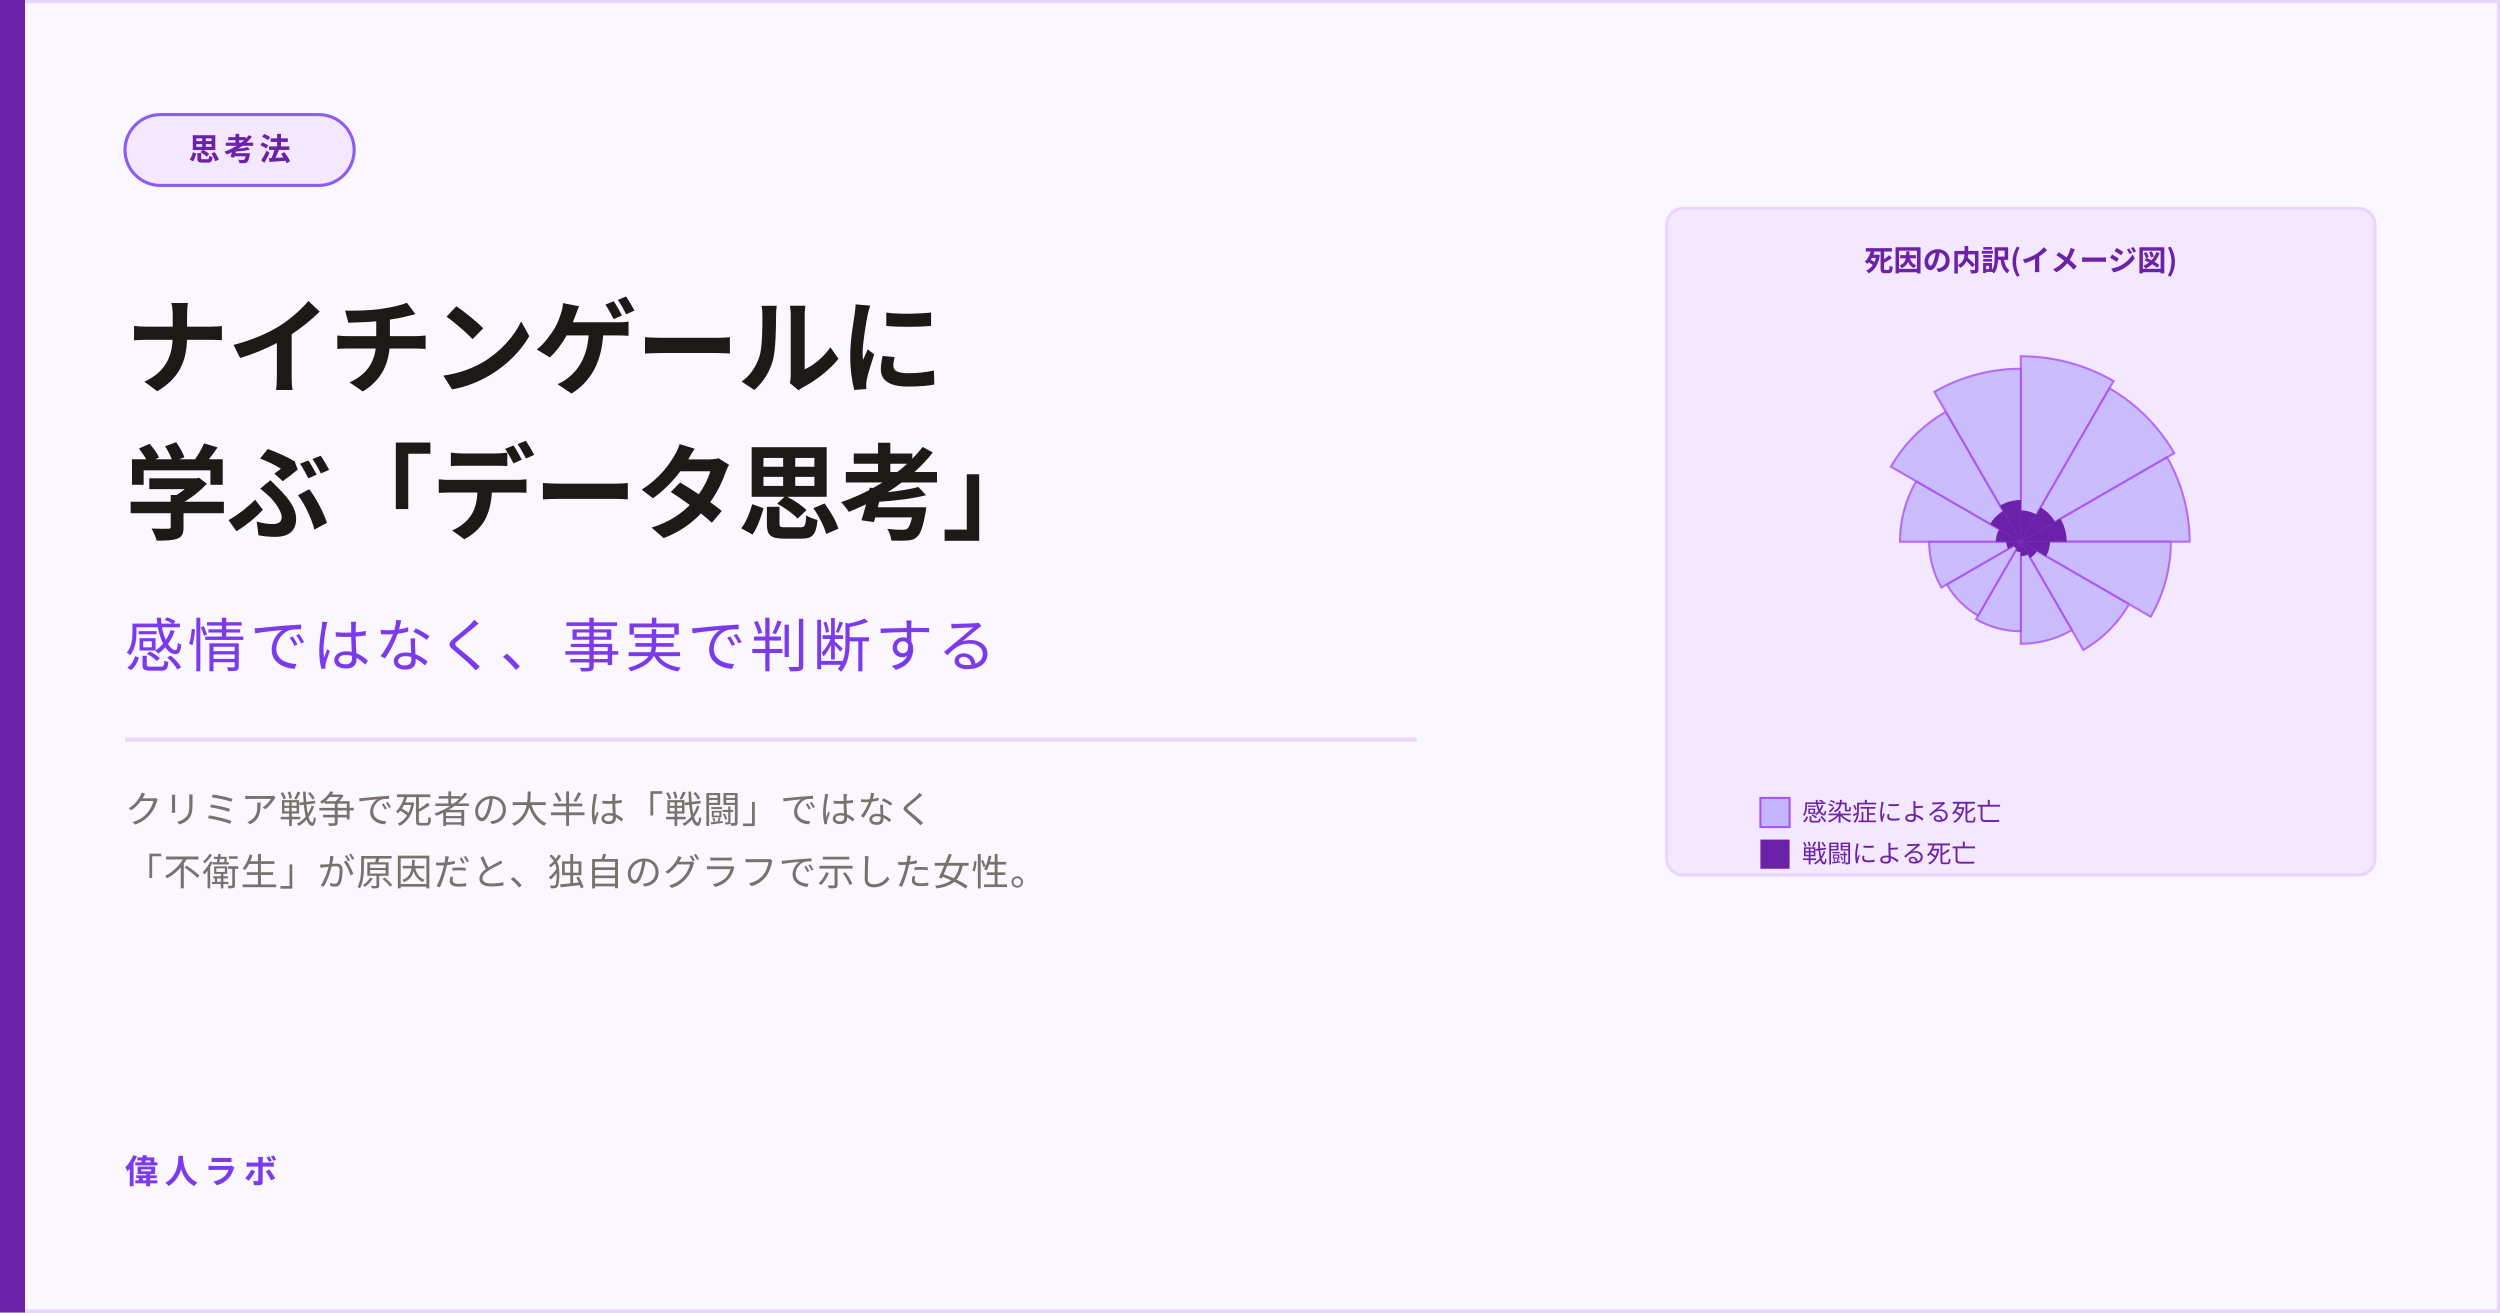
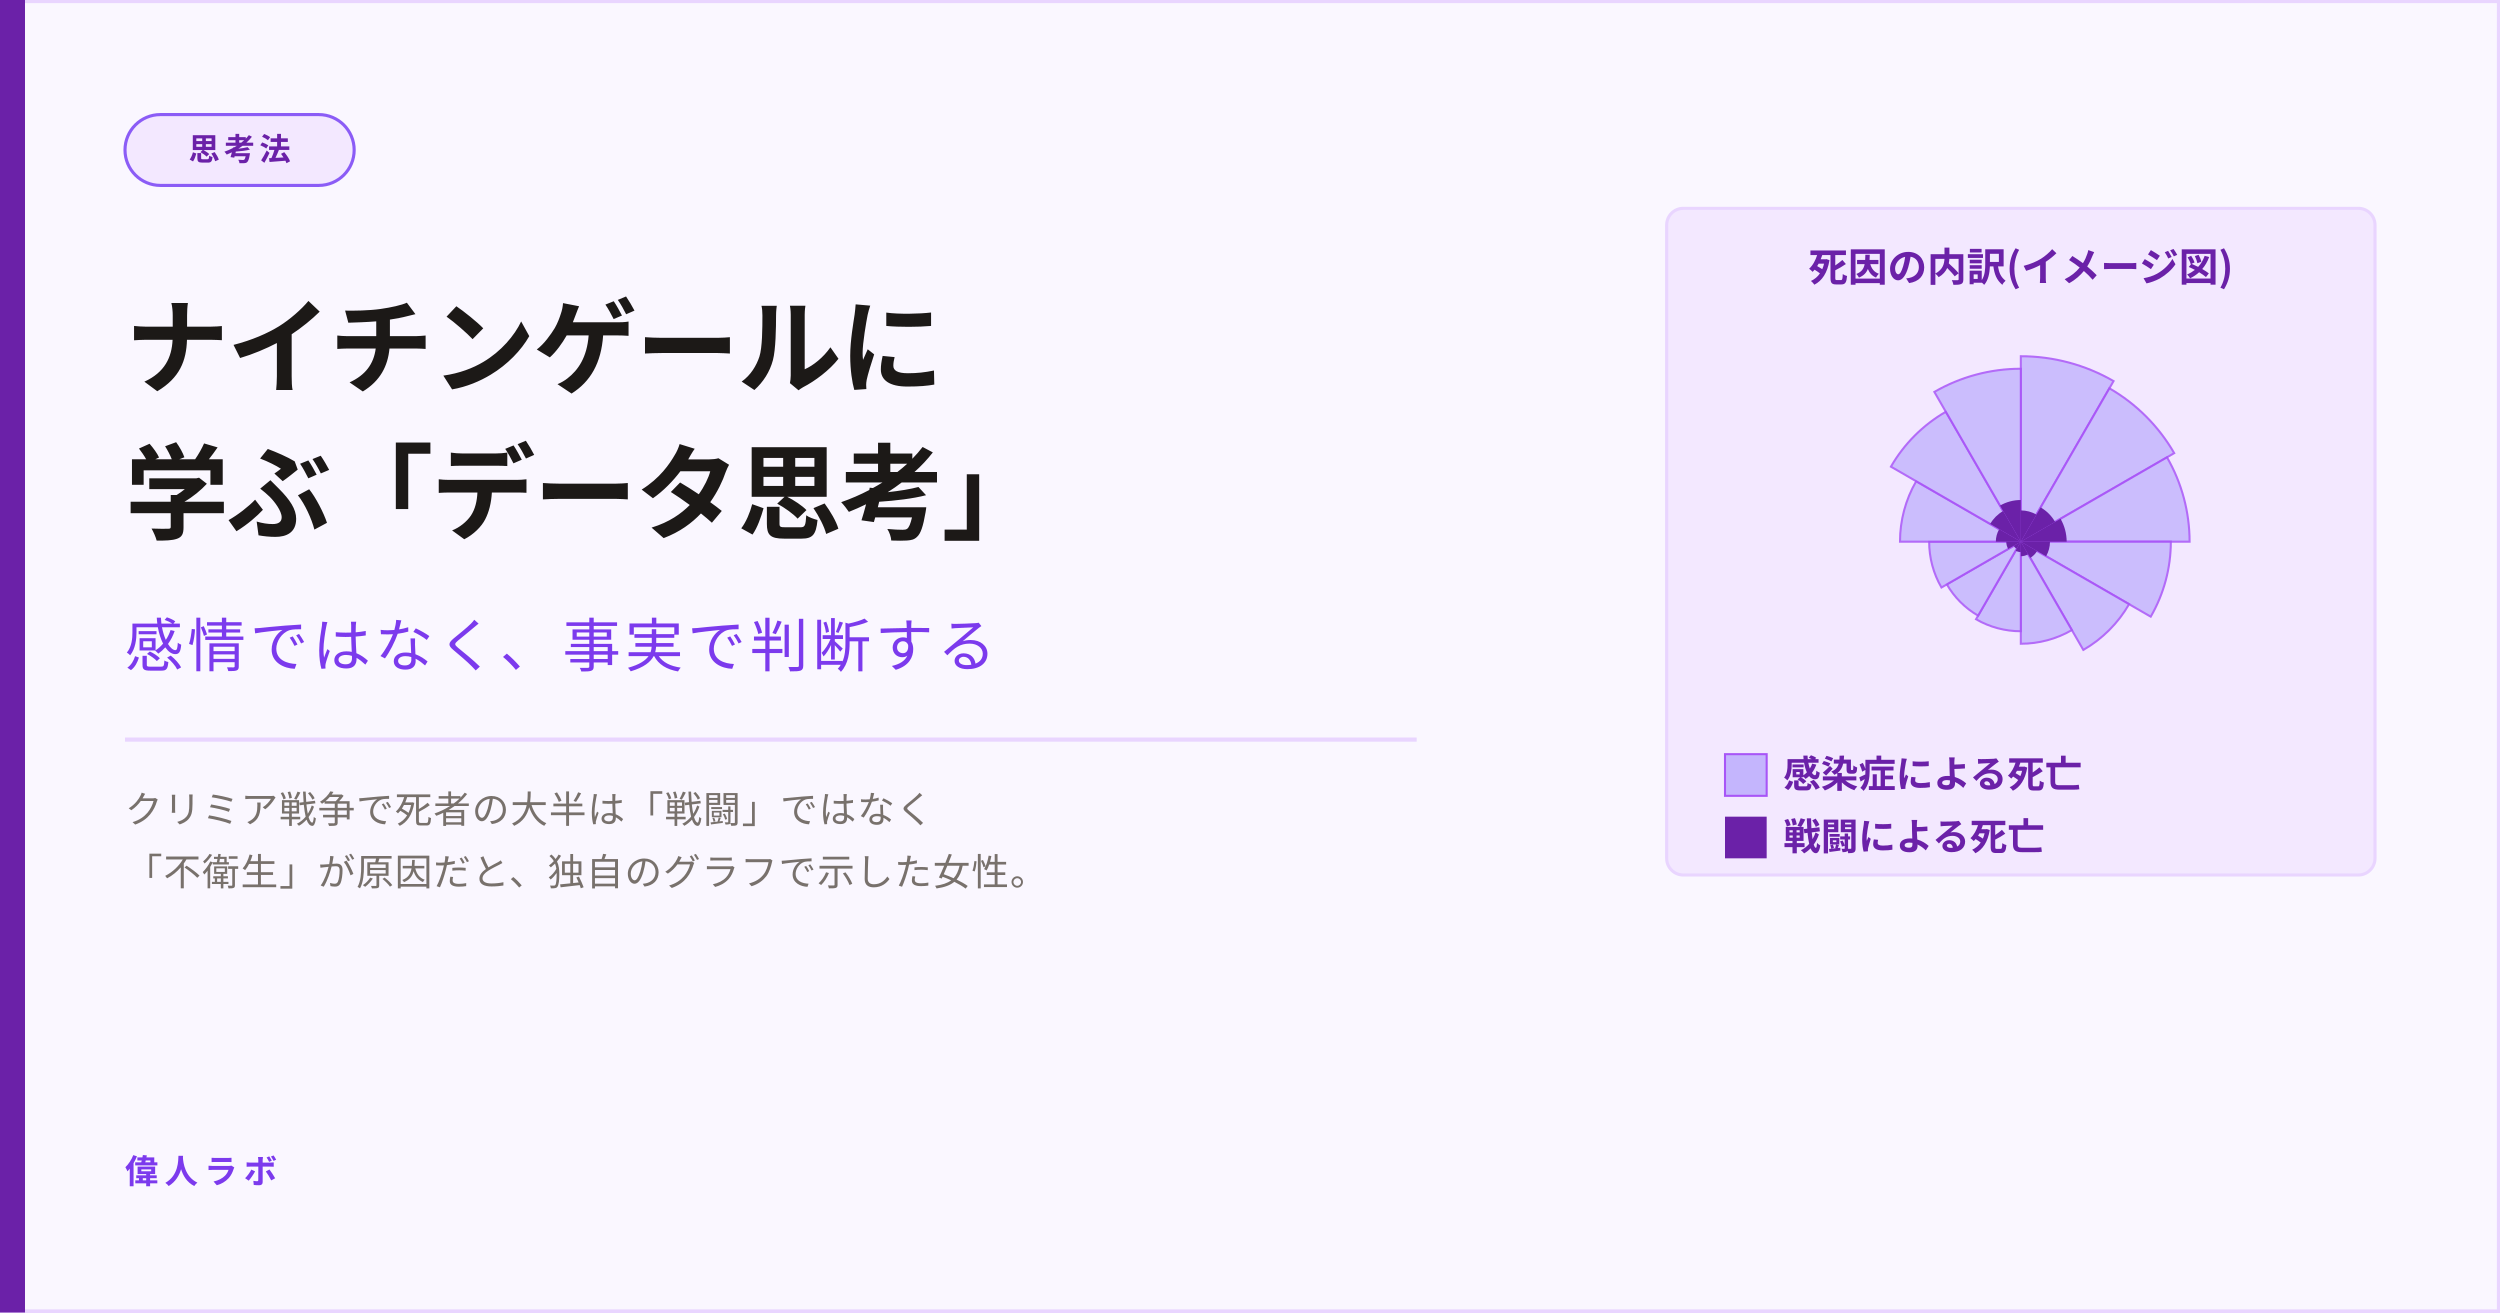
<svg xmlns="http://www.w3.org/2000/svg" width="1200" height="630" viewBox="0 0 1200 630">
  <rect width="1200" height="630" fill="#faf7ff" />
  <rect x="0" y="0" width="1200" height="630" fill="none" stroke="#e9d5ff" stroke-width="3" />
  <rect x="0" y="0" width="12" height="630" fill="#6b21a8" />
  <rect x="60" y="55" width="110" height="34" rx="17" fill="#f3e8ff" stroke="#8b5cf6" stroke-width="1.5" />
  <text x="115" y="77" font-family="'Hiragino Sans', 'Noto Sans CJK JP', sans-serif" font-size="15" font-weight="700" fill="#6b21a8" text-anchor="middle" letter-spacing="2">思考法</text>
  <text x="60" y="185" font-family="'Hiragino Sans', 'Noto Sans CJK JP', sans-serif" font-size="50" font-weight="700" fill="#1c1917" letter-spacing="-1">ナイチンゲールに</text>
  <text x="60" y="255" font-family="'Hiragino Sans', 'Noto Sans CJK JP', sans-serif" font-size="50" font-weight="700" fill="#1c1917" letter-spacing="-1">学ぶ「データ思考」</text>
  <text x="60" y="320" font-family="'Hiragino Sans', 'Noto Sans CJK JP', sans-serif" font-size="28" fill="#7c3aed" letter-spacing="2">感情ではなく、事実で判断する</text>
  <line x1="60" y1="355" x2="680" y2="355" stroke="#e9d5ff" stroke-width="2" />
  <text x="60" y="395" font-family="'Hiragino Sans', 'Noto Sans CJK JP', sans-serif" font-size="18" fill="#78716c" letter-spacing="0.5">クリミア戦争で死者の大半は「戦闘」ではなく</text>
  <text x="60" y="425" font-family="'Hiragino Sans', 'Noto Sans CJK JP', sans-serif" font-size="18" fill="#78716c" letter-spacing="0.5">「不衛生」が原因だと、独自のグラフで示した女性。</text>
  <text x="60" y="568" font-family="'Hiragino Sans', 'Noto Sans CJK JP', sans-serif" font-size="16" fill="#7c3aed" font-weight="700" letter-spacing="3">偉人ラボ</text>
  <rect x="800" y="100" width="340" height="320" rx="8" fill="#f3e8ff" stroke="#e9d5ff" stroke-width="1.5" />
-   <text x="970" y="130" font-family="'Hiragino Sans', 'Noto Sans CJK JP', sans-serif" font-size="14" font-weight="700" fill="#6b21a8" text-anchor="middle">死因の内訳(イメージ図)</text>
+   <text x="970" y="135" font-family="'Hiragino Sans', 'Noto Sans CJK JP', sans-serif" font-size="19" font-weight="700" fill="#6b21a8" text-anchor="middle">死因の内訳(イメージ図)</text>
  <path d="M 970,260 L 970.00,171.00 A 89,89 0 0,1 1014.50,182.92 Z" fill="#c4b5fd" stroke="#a855f7" stroke-width="1" opacity="0.85" />
  <path d="M 970,260 L 1012.50,186.39 A 85,85 0 0,1 1043.61,217.50 Z" fill="#c4b5fd" stroke="#a855f7" stroke-width="1" opacity="0.85" />
  <path d="M 970,260 L 1040.15,219.50 A 81,81 0 0,1 1051.00,260.00 Z" fill="#c4b5fd" stroke="#a855f7" stroke-width="1" opacity="0.85" />
  <path d="M 970,260 L 1042.00,260.00 A 72,72 0 0,1 1032.35,296.00 Z" fill="#c4b5fd" stroke="#a855f7" stroke-width="1" opacity="0.85" />
  <path d="M 970,260 L 1021.96,290.00 A 60,60 0 0,1 1000.00,311.96 Z" fill="#c4b5fd" stroke="#a855f7" stroke-width="1" opacity="0.85" />
  <path d="M 970,260 L 994.50,302.44 A 49,49 0 0,1 970.00,309.00 Z" fill="#c4b5fd" stroke="#a855f7" stroke-width="1" opacity="0.85" />
  <path d="M 970,260 L 970.00,303.00 A 43,43 0 0,1 948.50,297.24 Z" fill="#c4b5fd" stroke="#a855f7" stroke-width="1" opacity="0.85" />
  <path d="M 970,260 L 949.50,295.51 A 41,41 0 0,1 934.49,280.50 Z" fill="#c4b5fd" stroke="#a855f7" stroke-width="1" opacity="0.85" />
  <path d="M 970,260 L 931.89,282.00 A 44,44 0 0,1 926.00,260.00 Z" fill="#c4b5fd" stroke="#a855f7" stroke-width="1" opacity="0.85" />
  <path d="M 970,260 L 912.00,260.00 A 58,58 0 0,1 919.77,231.00 Z" fill="#c4b5fd" stroke="#a855f7" stroke-width="1" opacity="0.85" />
  <path d="M 970,260 L 907.65,224.00 A 72,72 0 0,1 934.00,197.65 Z" fill="#c4b5fd" stroke="#a855f7" stroke-width="1" opacity="0.85" />
  <path d="M 970,260 L 928.50,188.12 A 83,83 0 0,1 970.00,177.00 Z" fill="#c4b5fd" stroke="#a855f7" stroke-width="1" opacity="0.85" />
  <path d="M 970,260 L 970.00,245.00 A 15,15 0 0,1 977.50,247.01 Z" fill="#6b21a8" />
  <path d="M 970,260 L 979.50,243.55 A 19,19 0 0,1 986.45,250.50 Z" fill="#6b21a8" />
  <path d="M 970,260 L 989.05,249.00 A 22,22 0 0,1 992.00,260.00 Z" fill="#6b21a8" />
  <path d="M 970,260 L 984.00,260.00 A 14,14 0 0,1 982.12,267.00 Z" fill="#6b21a8" />
  <path d="M 970,260 L 977.79,264.50 A 9,9 0 0,1 974.50,267.79 Z" fill="#6b21a8" />
  <path d="M 970,260 L 973.50,266.06 A 7,7 0 0,1 970.00,267.00 Z" fill="#6b21a8" />
  <path d="M 970,260 L 970.00,265.00 A 5,5 0 0,1 967.50,264.33 Z" fill="#6b21a8" />
  <path d="M 970,260 L 968.00,263.46 A 4,4 0 0,1 966.54,262.00 Z" fill="#6b21a8" />
  <path d="M 970,260 L 963.94,263.50 A 7,7 0 0,1 963.00,260.00 Z" fill="#6b21a8" />
  <path d="M 970,260 L 958.00,260.00 A 12,12 0 0,1 959.61,254.00 Z" fill="#6b21a8" />
  <path d="M 970,260 L 955.28,251.50 A 17,17 0 0,1 961.50,245.28 Z" fill="#6b21a8" />
  <path d="M 970,260 L 960.00,242.68 A 20,20 0 0,1 970.00,240.00 Z" fill="#6b21a8" />
-   <rect x="845" y="383" width="14" height="14" fill="#c4b5fd" stroke="#a855f7" stroke-width="1" />
-   <text x="865" y="394" font-family="'Hiragino Sans', 'Noto Sans CJK JP', sans-serif" font-size="12" fill="#6b21a8">感染症による死亡</text>
-   <rect x="845" y="403" width="14" height="14" fill="#6b21a8" />
-   <text x="865" y="414" font-family="'Hiragino Sans', 'Noto Sans CJK JP', sans-serif" font-size="12" fill="#6b21a8">戦闘による死亡</text>
+   <rect x="828" y="362" width="20" height="20" fill="#c4b5fd" stroke="#a855f7" stroke-width="1" />
+   <text x="856" y="378" font-family="'Hiragino Sans', 'Noto Sans CJK JP', sans-serif" font-size="18" font-weight="700" fill="#6b21a8">感染症による死亡</text>
+   <rect x="828" y="392" width="20" height="20" fill="#6b21a8" />
+   <text x="856" y="408" font-family="'Hiragino Sans', 'Noto Sans CJK JP', sans-serif" font-size="18" font-weight="700" fill="#6b21a8">戦闘による死亡</text>
</svg>
